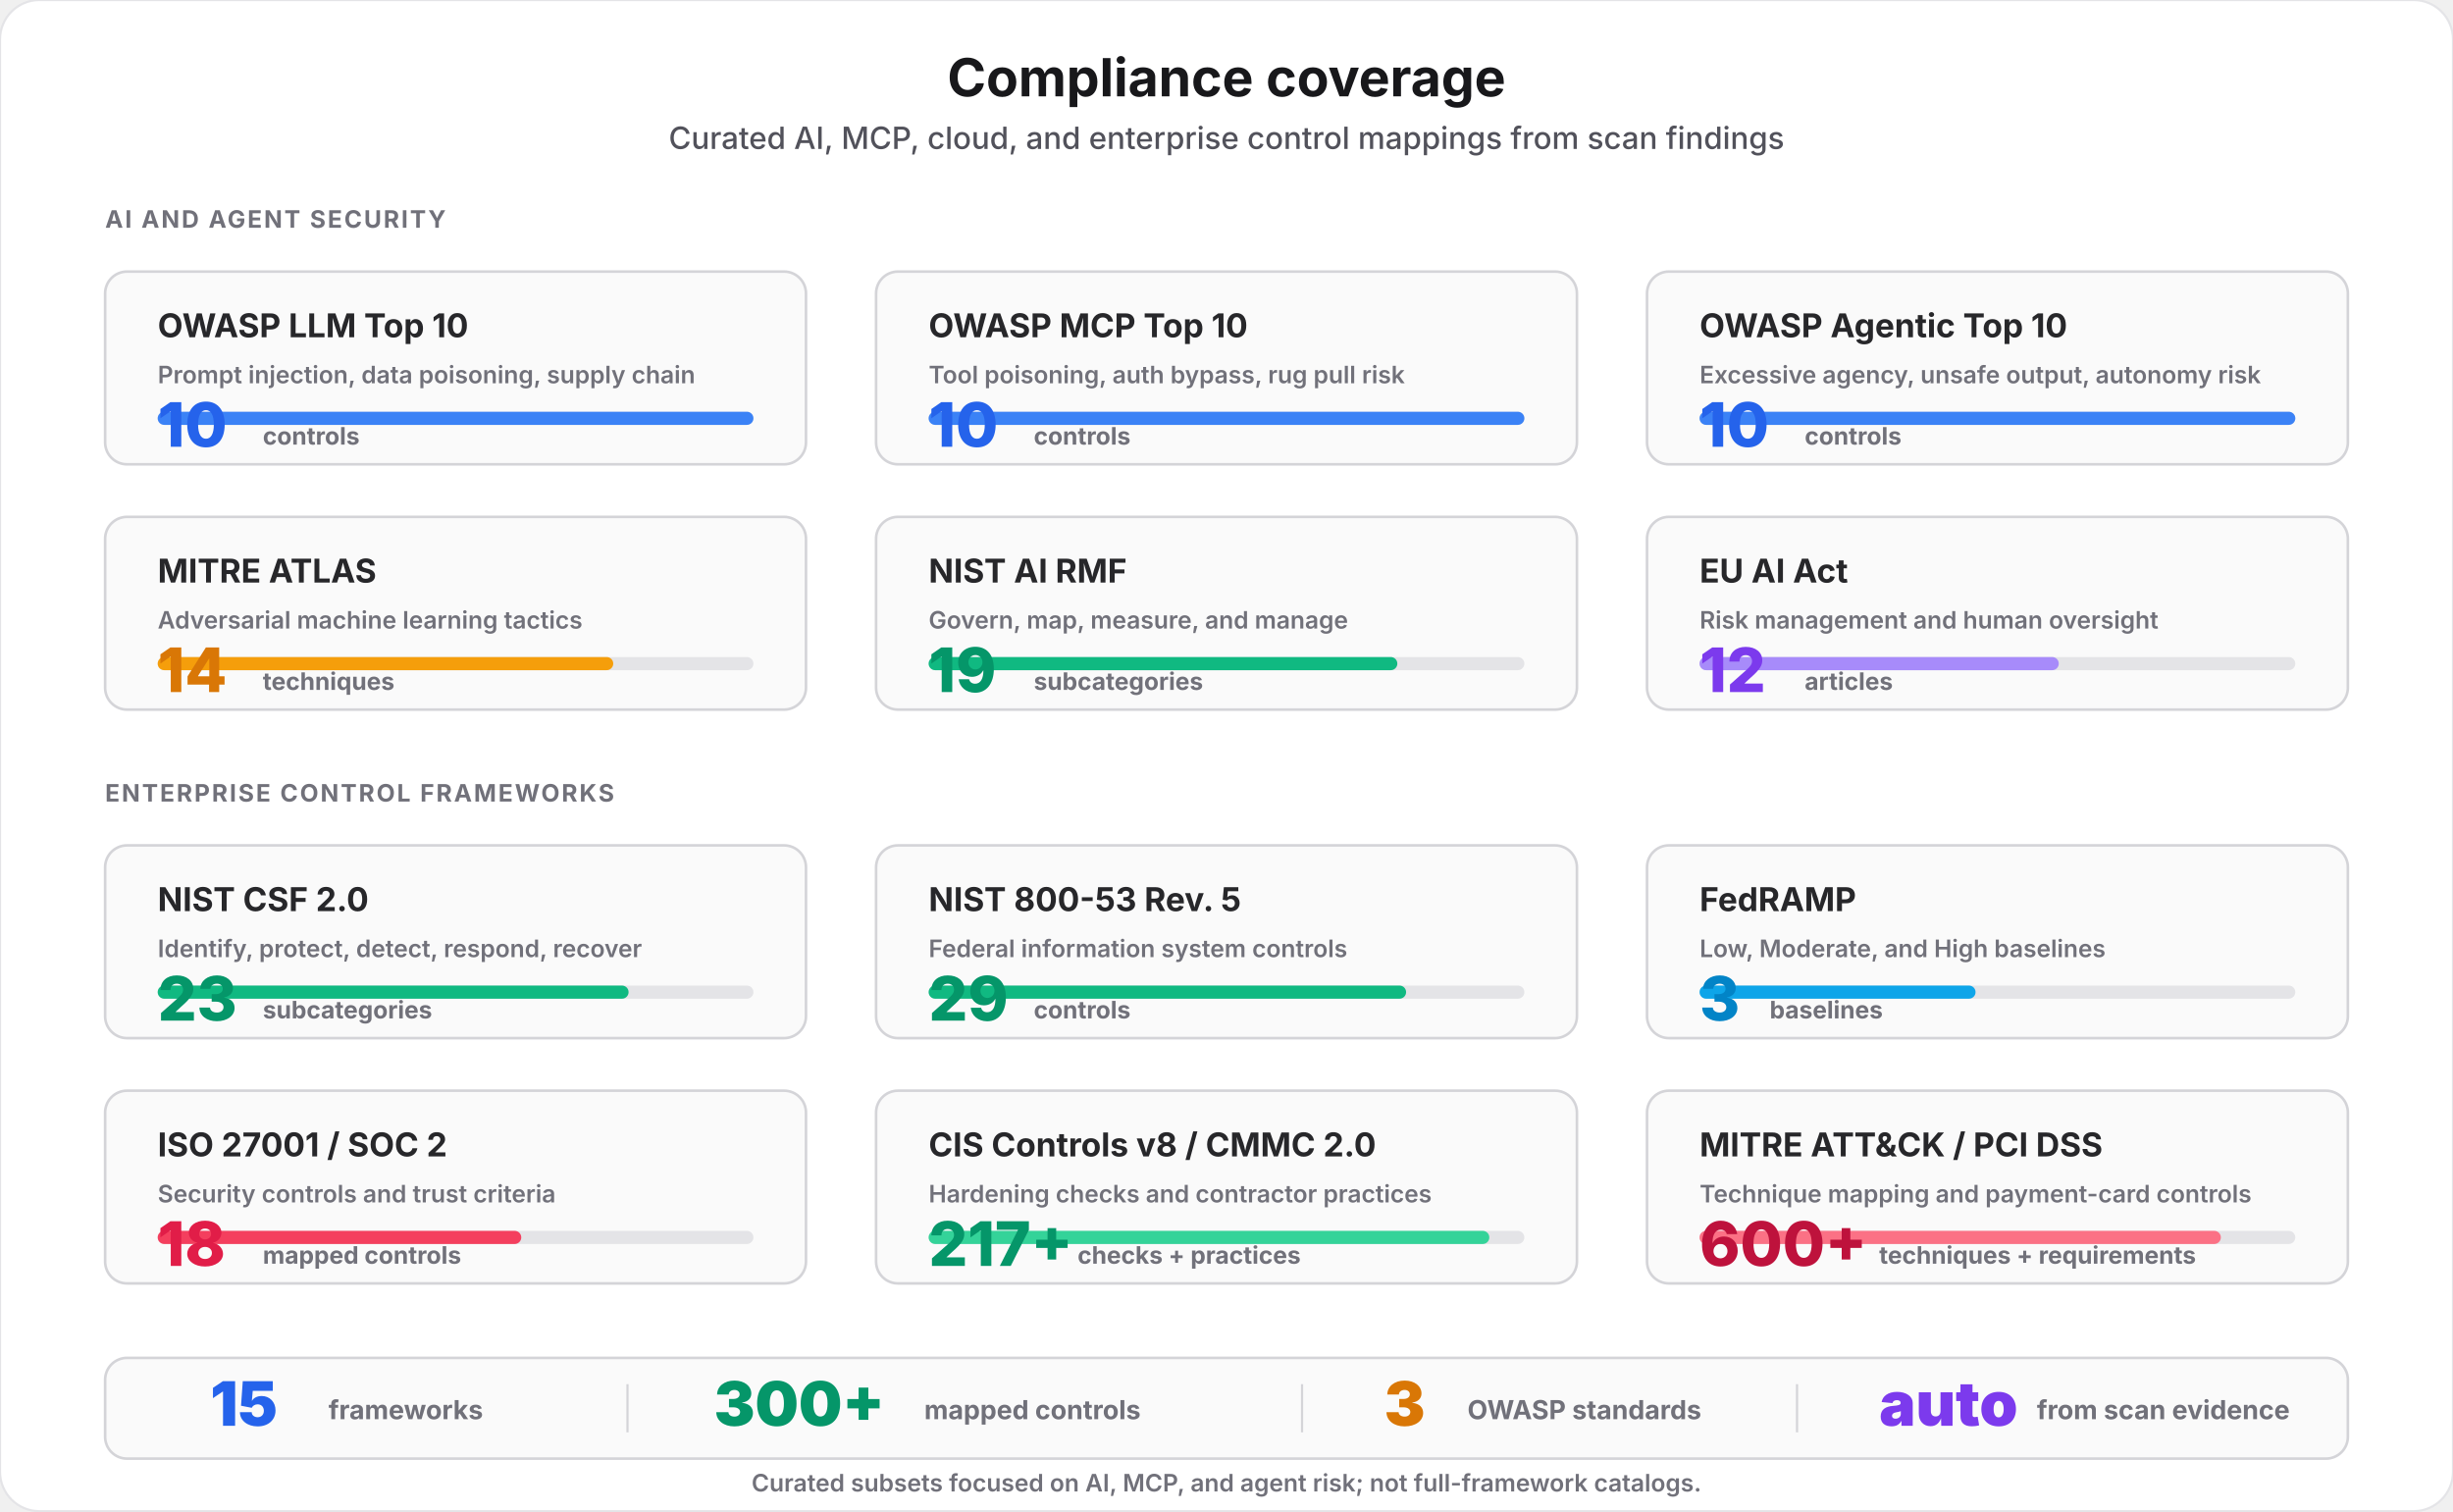
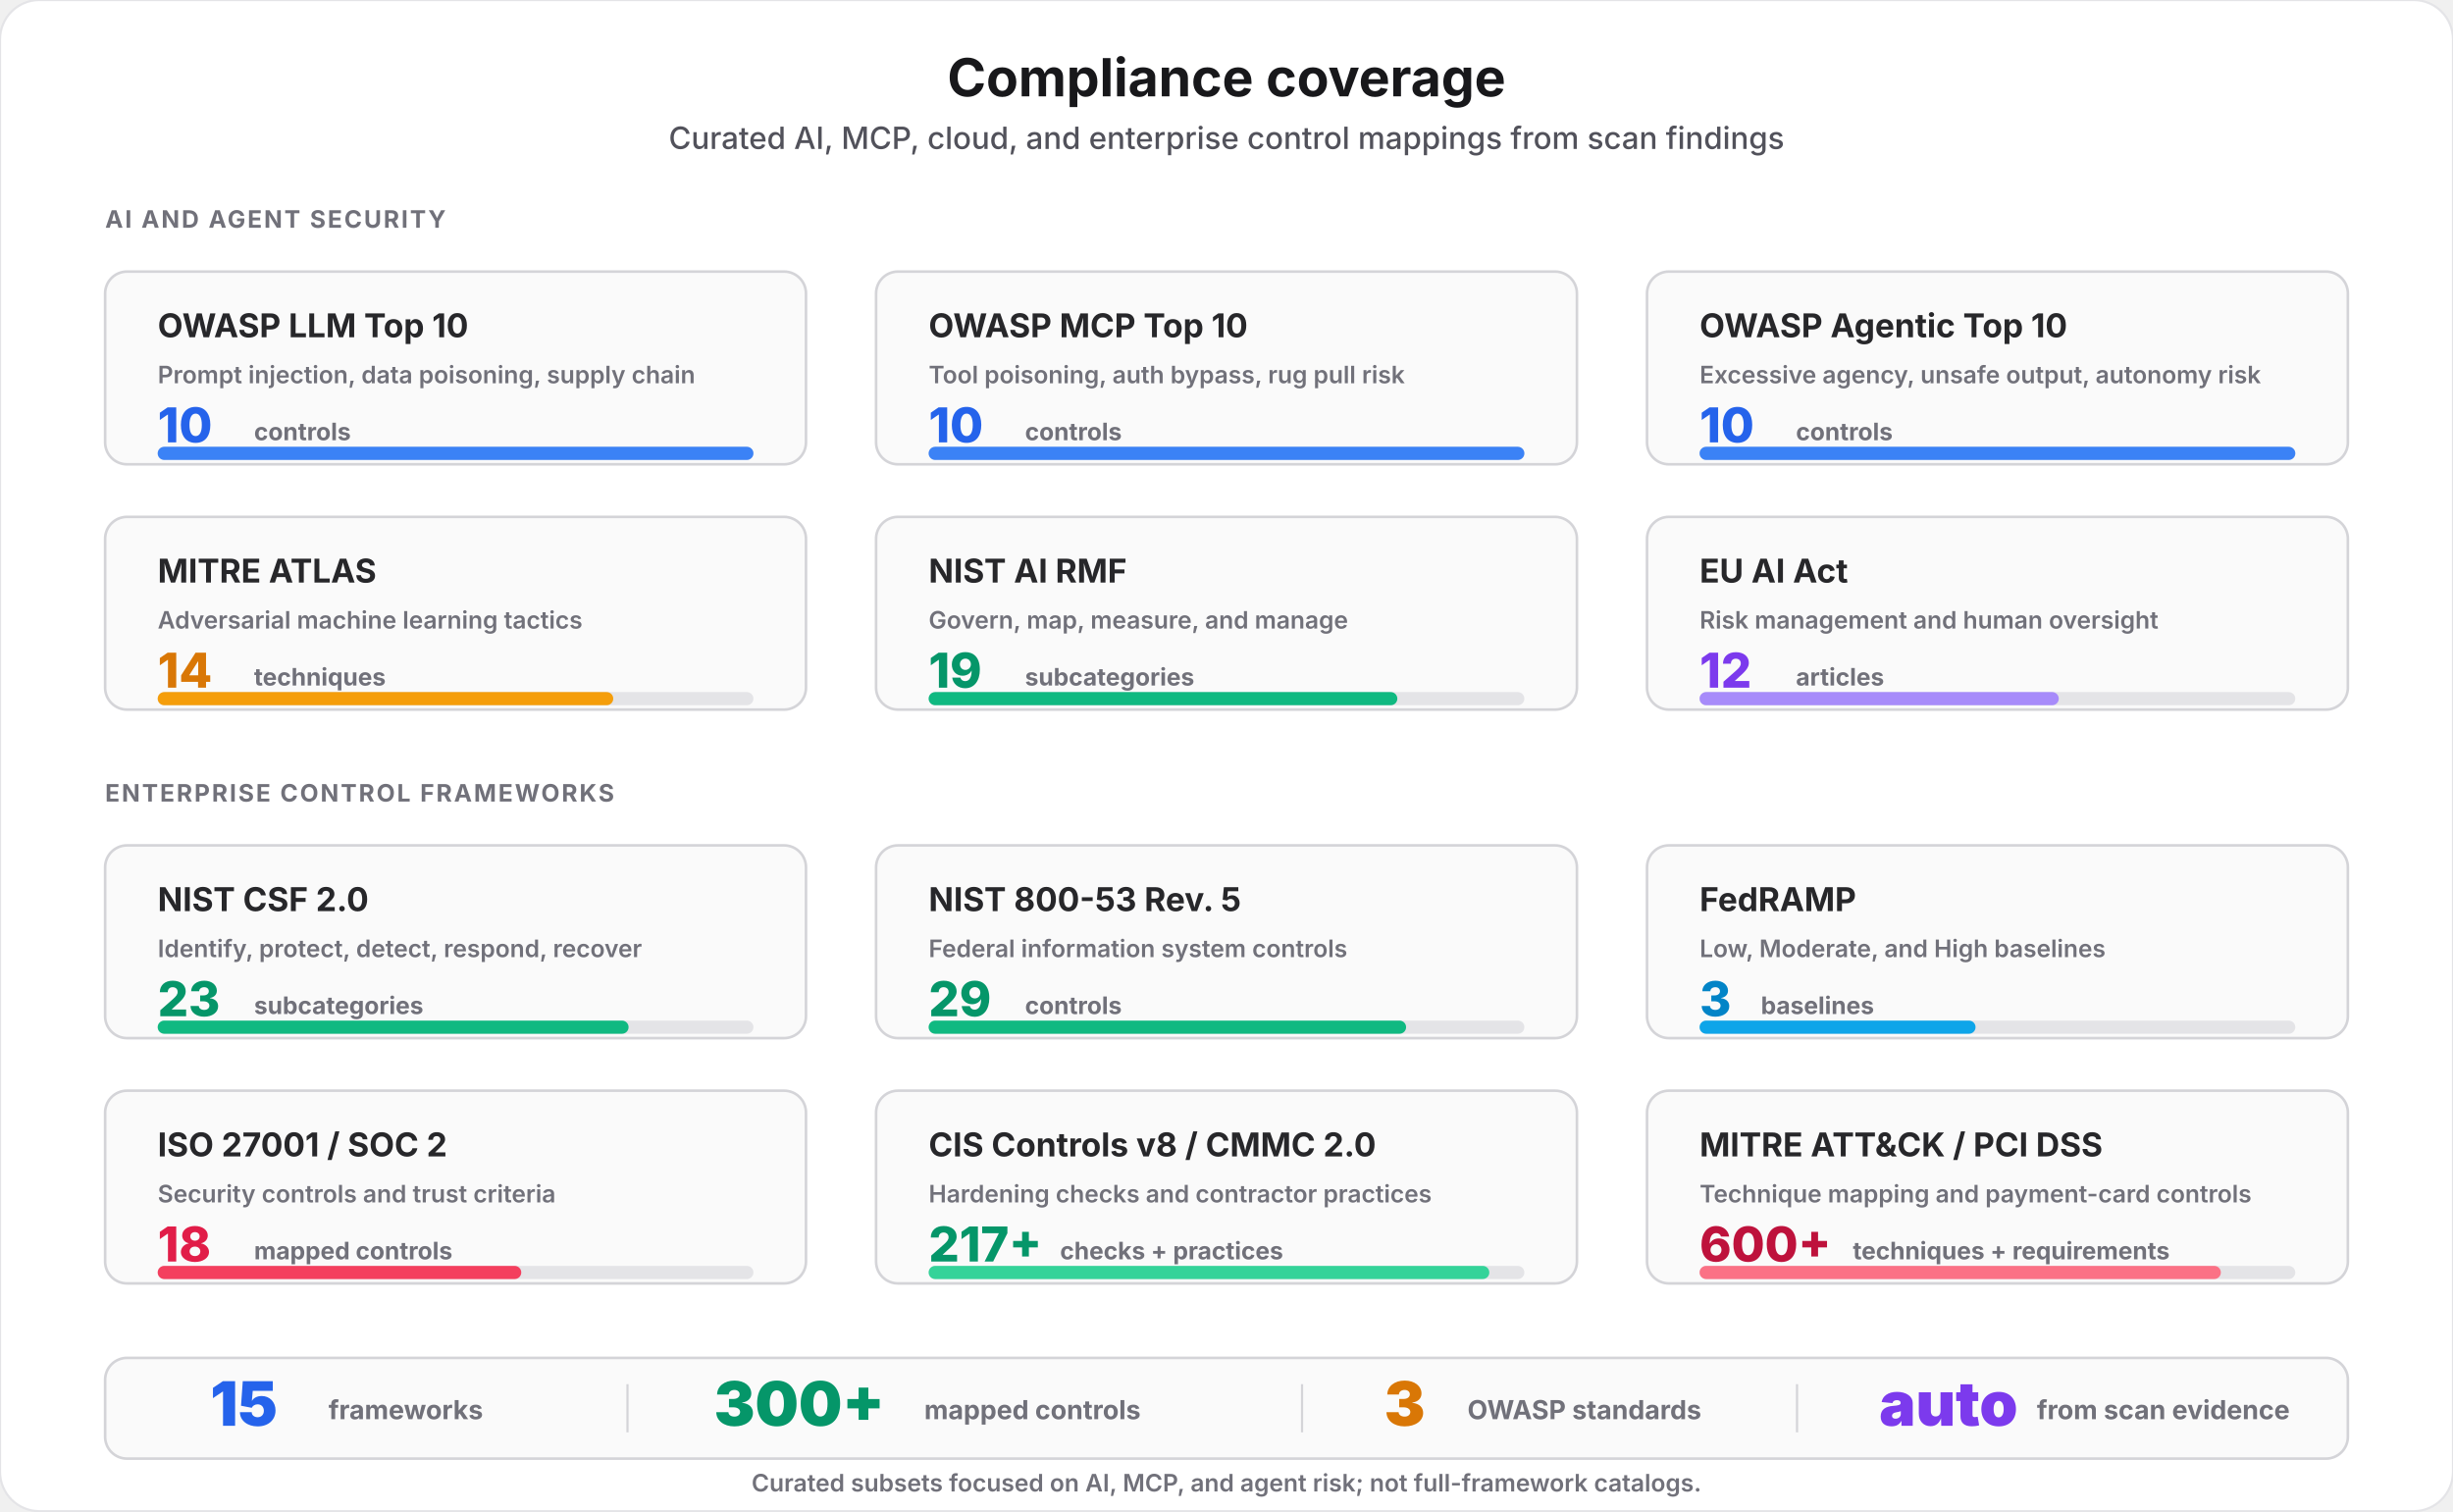
<svg xmlns="http://www.w3.org/2000/svg" viewBox="0 0 1120 690" fill="none" role="img" aria-labelledby="title desc">
  <style>
    text { font-family: system-ui, -apple-system, 'Segoe UI', sans-serif; }
    .title { font-size: 24px; font-weight: 750; fill: #18181b; }
    .subtitle { font-size: 14px; font-weight: 500; fill: #52525b; }
    .section { font-size: 11px; font-weight: 700; letter-spacing: .08em; fill: #71717a; }
    .card { fill: #fafafa; stroke: #d4d4d8; stroke-width: 1.2; }
    .name { font-size: 15px; font-weight: 750; fill: #27272a; }
    .scope { font-size: 11px; font-weight: 600; fill: #71717a; }
-     .count { font-size: 28px; font-weight: 800; }
+     .count { font-size: 22px; font-weight: 800; }
    .unit { font-size: 11px; font-weight: 700; fill: #71717a; }
    .bar-bg { fill: #e4e4e7; }
    .summary { fill: #fafafa; stroke: #d4d4d8; stroke-width: 1.2; }
    .summary-num { font-size: 28px; font-weight: 850; }
    .summary-label { font-size: 12px; font-weight: 700; fill: #71717a; }
    .note { font-size: 11px; font-weight: 600; fill: #71717a; }
  </style>
  <rect width="1120" height="690" rx="18" fill="#ffffff" stroke="#e4e4e7" stroke-width="1" />
  <text x="560" y="44" text-anchor="middle" class="title">Compliance coverage</text>
  <text x="560" y="68" text-anchor="middle" class="subtitle">Curated AI, MCP, cloud, and enterprise control mappings from scan findings</text>
  <text x="48" y="104" class="section">AI AND AGENT SECURITY</text>
  <rect x="48" y="124" width="320" height="88" rx="10" class="card" />
  <text x="72" y="154" class="name">OWASP LLM Top 10</text>
  <text x="72" y="175" class="scope">Prompt injection, data poisoning, supply chain</text>
-   <rect x="72" y="188" width="272" height="6" rx="3" class="bar-bg" />
-   <rect x="72" y="188" width="272" height="6" rx="3" fill="#3b82f6" />
-   <text x="72" y="204" class="count" fill="#2563eb">10</text>
-   <text x="120" y="203" class="unit">controls</text>
+   <rect x="72" y="204" width="272" height="6" rx="3" class="bar-bg" />
+   <rect x="72" y="204" width="272" height="6" rx="3" fill="#3b82f6" />
+   <text x="72" y="202" class="count" fill="#2563eb">10</text>
+   <text x="116" y="201" class="unit">controls</text>
  <rect x="400" y="124" width="320" height="88" rx="10" class="card" />
  <text x="424" y="154" class="name">OWASP MCP Top 10</text>
  <text x="424" y="175" class="scope">Tool poisoning, auth bypass, rug pull risk</text>
-   <rect x="424" y="188" width="272" height="6" rx="3" class="bar-bg" />
-   <rect x="424" y="188" width="272" height="6" rx="3" fill="#3b82f6" />
-   <text x="424" y="204" class="count" fill="#2563eb">10</text>
-   <text x="472" y="203" class="unit">controls</text>
+   <rect x="424" y="204" width="272" height="6" rx="3" class="bar-bg" />
+   <rect x="424" y="204" width="272" height="6" rx="3" fill="#3b82f6" />
+   <text x="424" y="202" class="count" fill="#2563eb">10</text>
+   <text x="468" y="201" class="unit">controls</text>
  <rect x="752" y="124" width="320" height="88" rx="10" class="card" />
  <text x="776" y="154" class="name">OWASP Agentic Top 10</text>
  <text x="776" y="175" class="scope">Excessive agency, unsafe output, autonomy risk</text>
-   <rect x="776" y="188" width="272" height="6" rx="3" class="bar-bg" />
-   <rect x="776" y="188" width="272" height="6" rx="3" fill="#3b82f6" />
-   <text x="776" y="204" class="count" fill="#2563eb">10</text>
-   <text x="824" y="203" class="unit">controls</text>
+   <rect x="776" y="204" width="272" height="6" rx="3" class="bar-bg" />
+   <rect x="776" y="204" width="272" height="6" rx="3" fill="#3b82f6" />
+   <text x="776" y="202" class="count" fill="#2563eb">10</text>
+   <text x="820" y="201" class="unit">controls</text>
  <rect x="48" y="236" width="320" height="88" rx="10" class="card" />
  <text x="72" y="266" class="name">MITRE ATLAS</text>
  <text x="72" y="287" class="scope">Adversarial machine learning tactics</text>
-   <rect x="72" y="300" width="272" height="6" rx="3" class="bar-bg" />
-   <rect x="72" y="300" width="208" height="6" rx="3" fill="#f59e0b" />
-   <text x="72" y="316" class="count" fill="#d97706">14</text>
-   <text x="120" y="315" class="unit">techniques</text>
+   <rect x="72" y="316" width="272" height="6" rx="3" class="bar-bg" />
+   <rect x="72" y="316" width="208" height="6" rx="3" fill="#f59e0b" />
+   <text x="72" y="314" class="count" fill="#d97706">14</text>
+   <text x="116" y="313" class="unit">techniques</text>
  <rect x="400" y="236" width="320" height="88" rx="10" class="card" />
  <text x="424" y="266" class="name">NIST AI RMF</text>
  <text x="424" y="287" class="scope">Govern, map, measure, and manage</text>
-   <rect x="424" y="300" width="272" height="6" rx="3" class="bar-bg" />
-   <rect x="424" y="300" width="214" height="6" rx="3" fill="#10b981" />
-   <text x="424" y="316" class="count" fill="#059669">19</text>
-   <text x="472" y="315" class="unit">subcategories</text>
+   <rect x="424" y="316" width="272" height="6" rx="3" class="bar-bg" />
+   <rect x="424" y="316" width="214" height="6" rx="3" fill="#10b981" />
+   <text x="424" y="314" class="count" fill="#059669">19</text>
+   <text x="468" y="313" class="unit">subcategories</text>
  <rect x="752" y="236" width="320" height="88" rx="10" class="card" />
  <text x="776" y="266" class="name">EU AI Act</text>
  <text x="776" y="287" class="scope">Risk management and human oversight</text>
-   <rect x="776" y="300" width="272" height="6" rx="3" class="bar-bg" />
-   <rect x="776" y="300" width="164" height="6" rx="3" fill="#a78bfa" />
-   <text x="776" y="316" class="count" fill="#7c3aed">12</text>
-   <text x="824" y="315" class="unit">articles</text>
+   <rect x="776" y="316" width="272" height="6" rx="3" class="bar-bg" />
+   <rect x="776" y="316" width="164" height="6" rx="3" fill="#a78bfa" />
+   <text x="776" y="314" class="count" fill="#7c3aed">12</text>
+   <text x="820" y="313" class="unit">articles</text>
  <text x="48" y="366" class="section">ENTERPRISE CONTROL FRAMEWORKS</text>
  <rect x="48" y="386" width="320" height="88" rx="10" class="card" />
  <text x="72" y="416" class="name">NIST CSF 2.0</text>
  <text x="72" y="437" class="scope">Identify, protect, detect, respond, recover</text>
-   <rect x="72" y="450" width="272" height="6" rx="3" class="bar-bg" />
-   <rect x="72" y="450" width="215" height="6" rx="3" fill="#10b981" />
-   <text x="72" y="466" class="count" fill="#059669">23</text>
-   <text x="120" y="465" class="unit">subcategories</text>
+   <rect x="72" y="466" width="272" height="6" rx="3" class="bar-bg" />
+   <rect x="72" y="466" width="215" height="6" rx="3" fill="#10b981" />
+   <text x="72" y="464" class="count" fill="#059669">23</text>
+   <text x="116" y="463" class="unit">subcategories</text>
  <rect x="400" y="386" width="320" height="88" rx="10" class="card" />
  <text x="424" y="416" class="name">NIST 800-53 Rev. 5</text>
  <text x="424" y="437" class="scope">Federal information system controls</text>
-   <rect x="424" y="450" width="272" height="6" rx="3" class="bar-bg" />
-   <rect x="424" y="450" width="218" height="6" rx="3" fill="#10b981" />
-   <text x="424" y="466" class="count" fill="#059669">29</text>
-   <text x="472" y="465" class="unit">controls</text>
+   <rect x="424" y="466" width="272" height="6" rx="3" class="bar-bg" />
+   <rect x="424" y="466" width="218" height="6" rx="3" fill="#10b981" />
+   <text x="424" y="464" class="count" fill="#059669">29</text>
+   <text x="468" y="463" class="unit">controls</text>
  <rect x="752" y="386" width="320" height="88" rx="10" class="card" />
  <text x="776" y="416" class="name">FedRAMP</text>
  <text x="776" y="437" class="scope">Low, Moderate, and High baselines</text>
-   <rect x="776" y="450" width="272" height="6" rx="3" class="bar-bg" />
-   <rect x="776" y="450" width="126" height="6" rx="3" fill="#0ea5e9" />
-   <text x="776" y="466" class="count" fill="#0284c7">3</text>
-   <text x="808" y="465" class="unit">baselines</text>
+   <rect x="776" y="466" width="272" height="6" rx="3" class="bar-bg" />
+   <rect x="776" y="466" width="126" height="6" rx="3" fill="#0ea5e9" />
+   <text x="776" y="464" class="count" fill="#0284c7">3</text>
+   <text x="804" y="463" class="unit">baselines</text>
  <rect x="48" y="498" width="320" height="88" rx="10" class="card" />
  <text x="72" y="528" class="name">ISO 27001 / SOC 2</text>
  <text x="72" y="549" class="scope">Security controls and trust criteria</text>
-   <rect x="72" y="562" width="272" height="6" rx="3" class="bar-bg" />
-   <rect x="72" y="562" width="166" height="6" rx="3" fill="#f43f5e" />
-   <text x="72" y="578" class="count" fill="#e11d48">18</text>
-   <text x="120" y="577" class="unit">mapped controls</text>
+   <rect x="72" y="578" width="272" height="6" rx="3" class="bar-bg" />
+   <rect x="72" y="578" width="166" height="6" rx="3" fill="#f43f5e" />
+   <text x="72" y="576" class="count" fill="#e11d48">18</text>
+   <text x="116" y="575" class="unit">mapped controls</text>
  <rect x="400" y="498" width="320" height="88" rx="10" class="card" />
  <text x="424" y="528" class="name">CIS Controls v8 / CMMC 2.0</text>
  <text x="424" y="549" class="scope">Hardening checks and contractor practices</text>
-   <rect x="424" y="562" width="272" height="6" rx="3" class="bar-bg" />
-   <rect x="424" y="562" width="256" height="6" rx="3" fill="#34d399" />
-   <text x="424" y="578" class="count" fill="#059669">217+</text>
-   <text x="492" y="577" class="unit">checks + practices</text>
+   <rect x="424" y="578" width="272" height="6" rx="3" class="bar-bg" />
+   <rect x="424" y="578" width="256" height="6" rx="3" fill="#34d399" />
+   <text x="424" y="576" class="count" fill="#059669">217+</text>
+   <text x="484" y="575" class="unit">checks + practices</text>
  <rect x="752" y="498" width="320" height="88" rx="10" class="card" />
  <text x="776" y="528" class="name">MITRE ATT&amp;CK / PCI DSS</text>
  <text x="776" y="549" class="scope">Technique mapping and payment-card controls</text>
-   <rect x="776" y="562" width="272" height="6" rx="3" class="bar-bg" />
-   <rect x="776" y="562" width="238" height="6" rx="3" fill="#fb7185" />
-   <text x="776" y="578" class="count" fill="#be123c">600+</text>
-   <text x="858" y="577" class="unit">techniques + requirements</text>
+   <rect x="776" y="578" width="272" height="6" rx="3" class="bar-bg" />
+   <rect x="776" y="578" width="238" height="6" rx="3" fill="#fb7185" />
+   <text x="776" y="576" class="count" fill="#be123c">600+</text>
+   <text x="846" y="575" class="unit">techniques + requirements</text>
  <rect x="48" y="620" width="1024" height="46" rx="10" class="summary" />
  <text x="96" y="651" class="summary-num" fill="#2563eb">15</text>
  <text x="150" y="648" class="summary-label">frameworks</text>
  <rect x="286" y="632" width="1" height="22" fill="#d4d4d8" />
  <text x="326" y="651" class="summary-num" fill="#059669">300+</text>
  <text x="422" y="648" class="summary-label">mapped controls</text>
  <rect x="594" y="632" width="1" height="22" fill="#d4d4d8" />
  <text x="632" y="651" class="summary-num" fill="#d97706">3</text>
  <text x="670" y="648" class="summary-label">OWASP standards</text>
  <rect x="820" y="632" width="1" height="22" fill="#d4d4d8" />
  <text x="858" y="651" class="summary-num" fill="#7c3aed">auto</text>
  <text x="930" y="648" class="summary-label">from scan evidence</text>
  <text x="560" y="681" text-anchor="middle" class="note">Curated subsets focused on AI, MCP, and agent risk; not full-framework catalogs.</text>
</svg>
